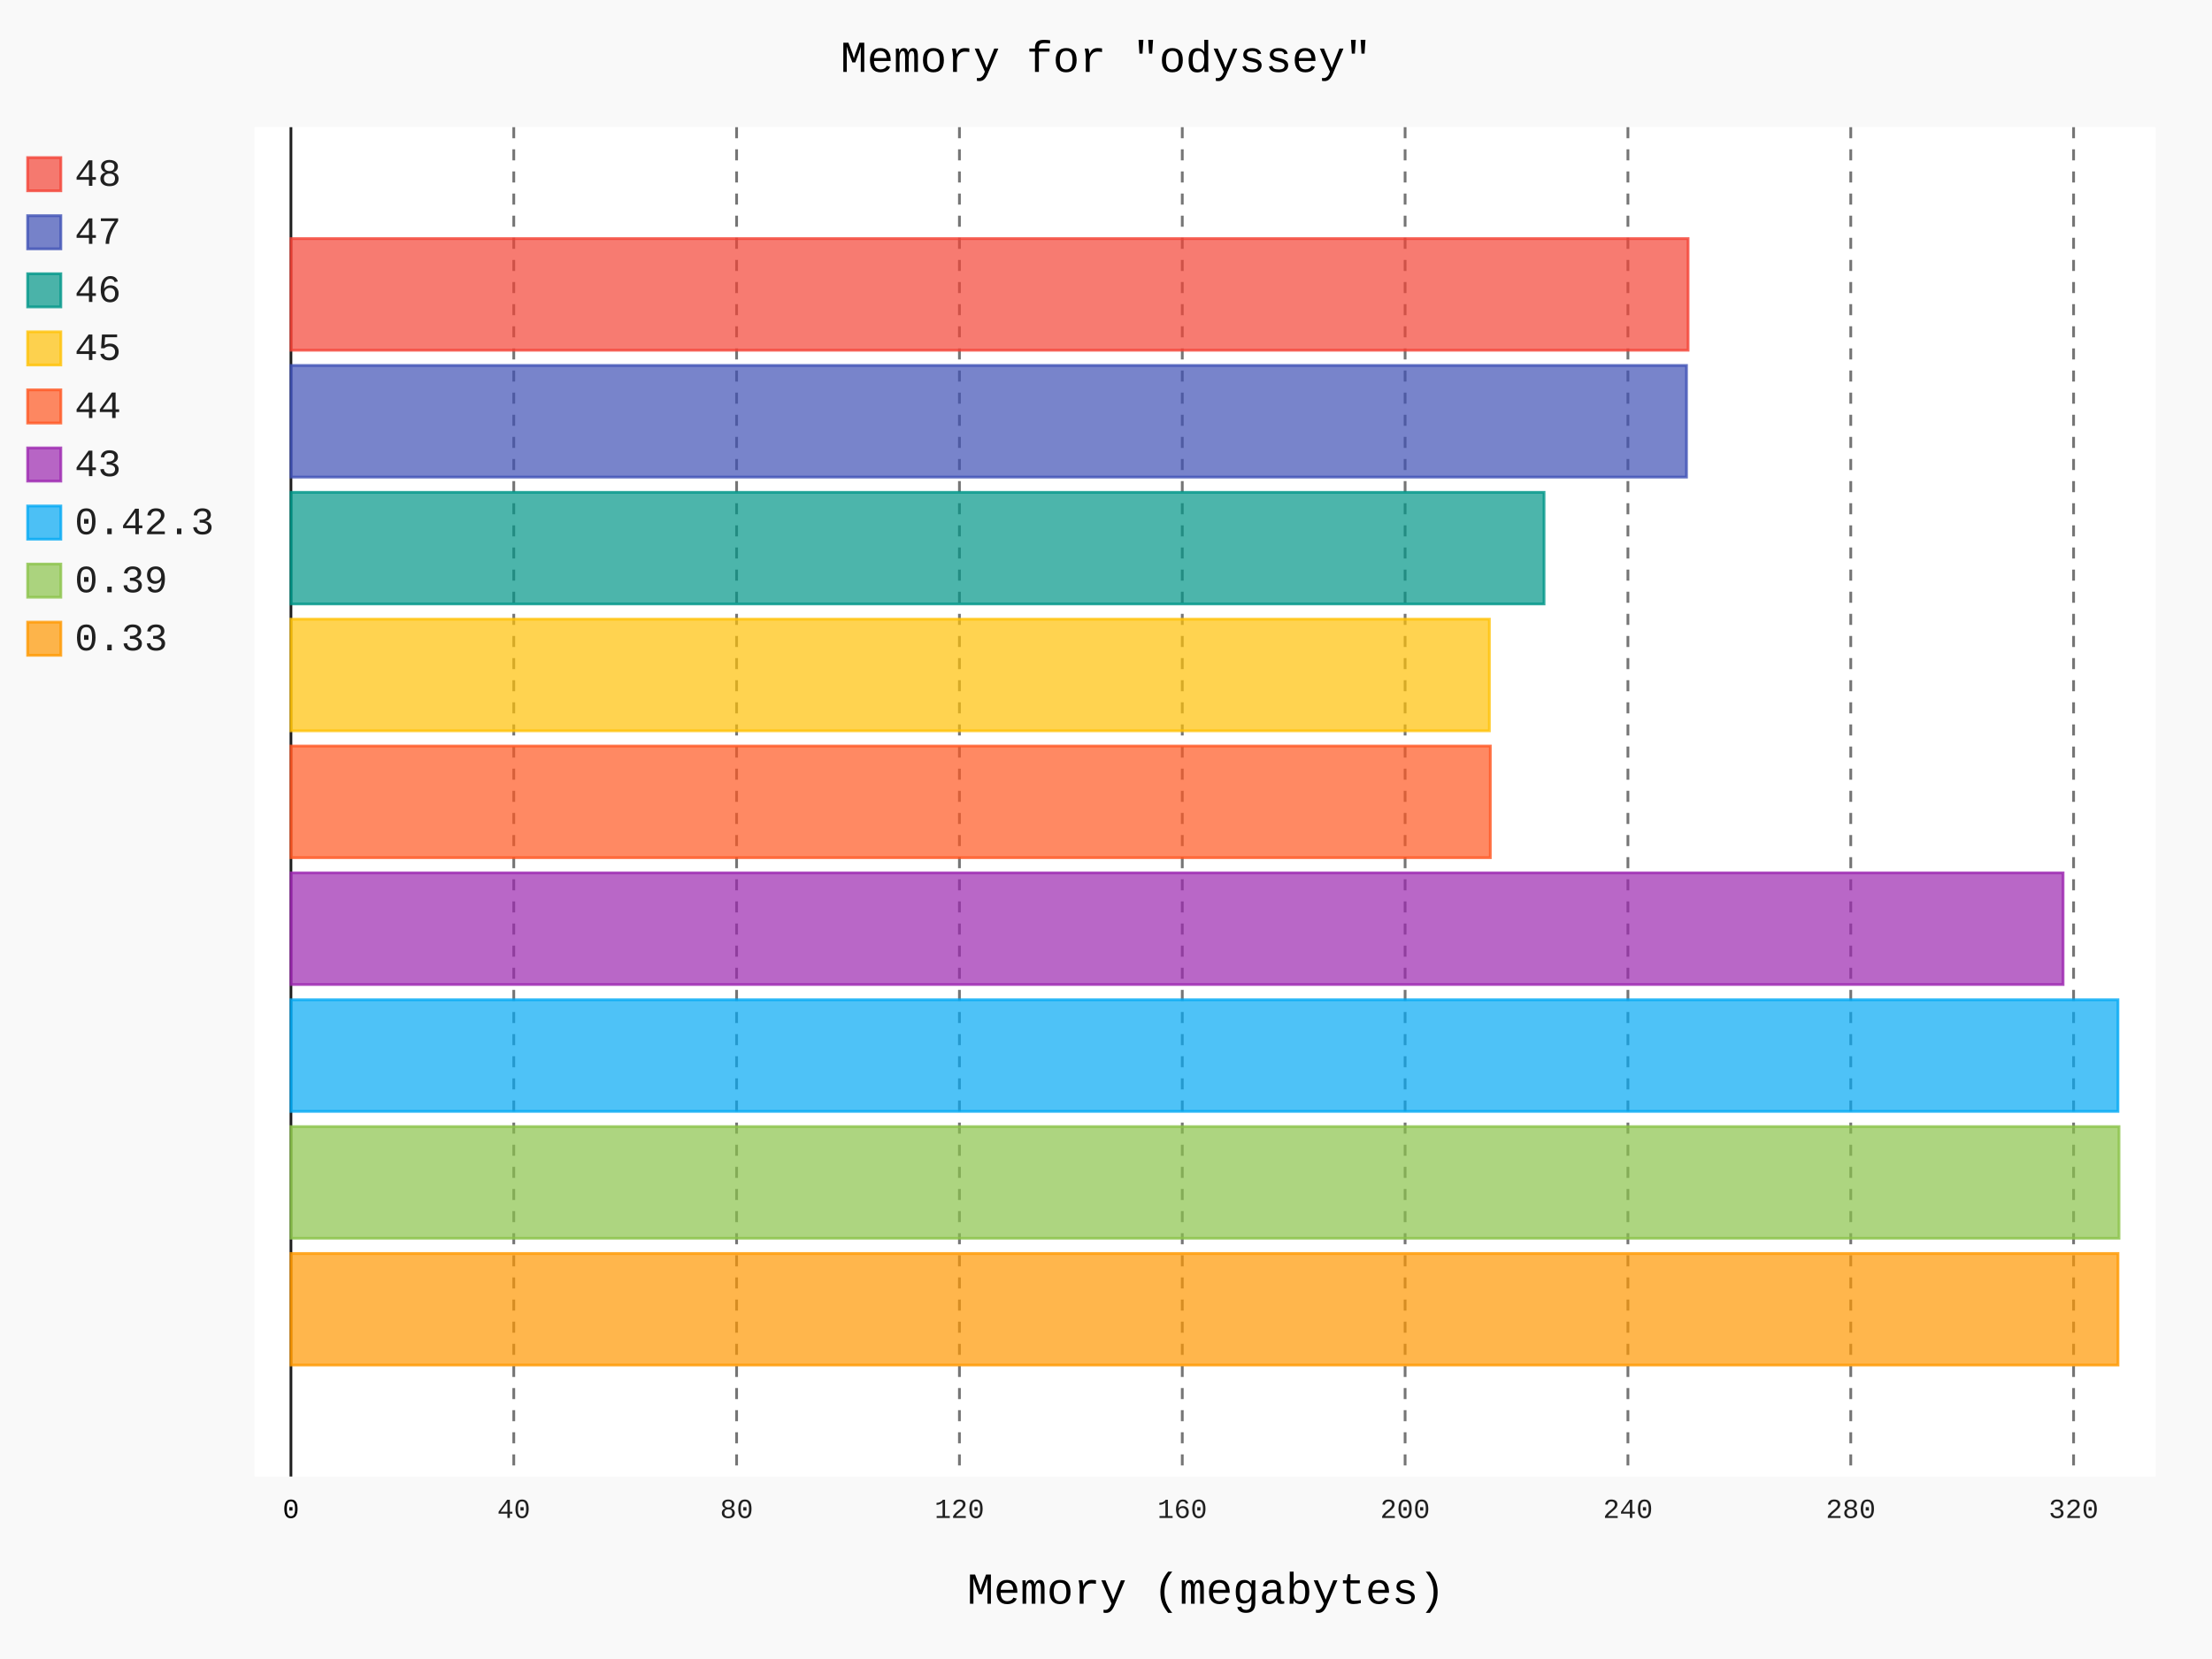
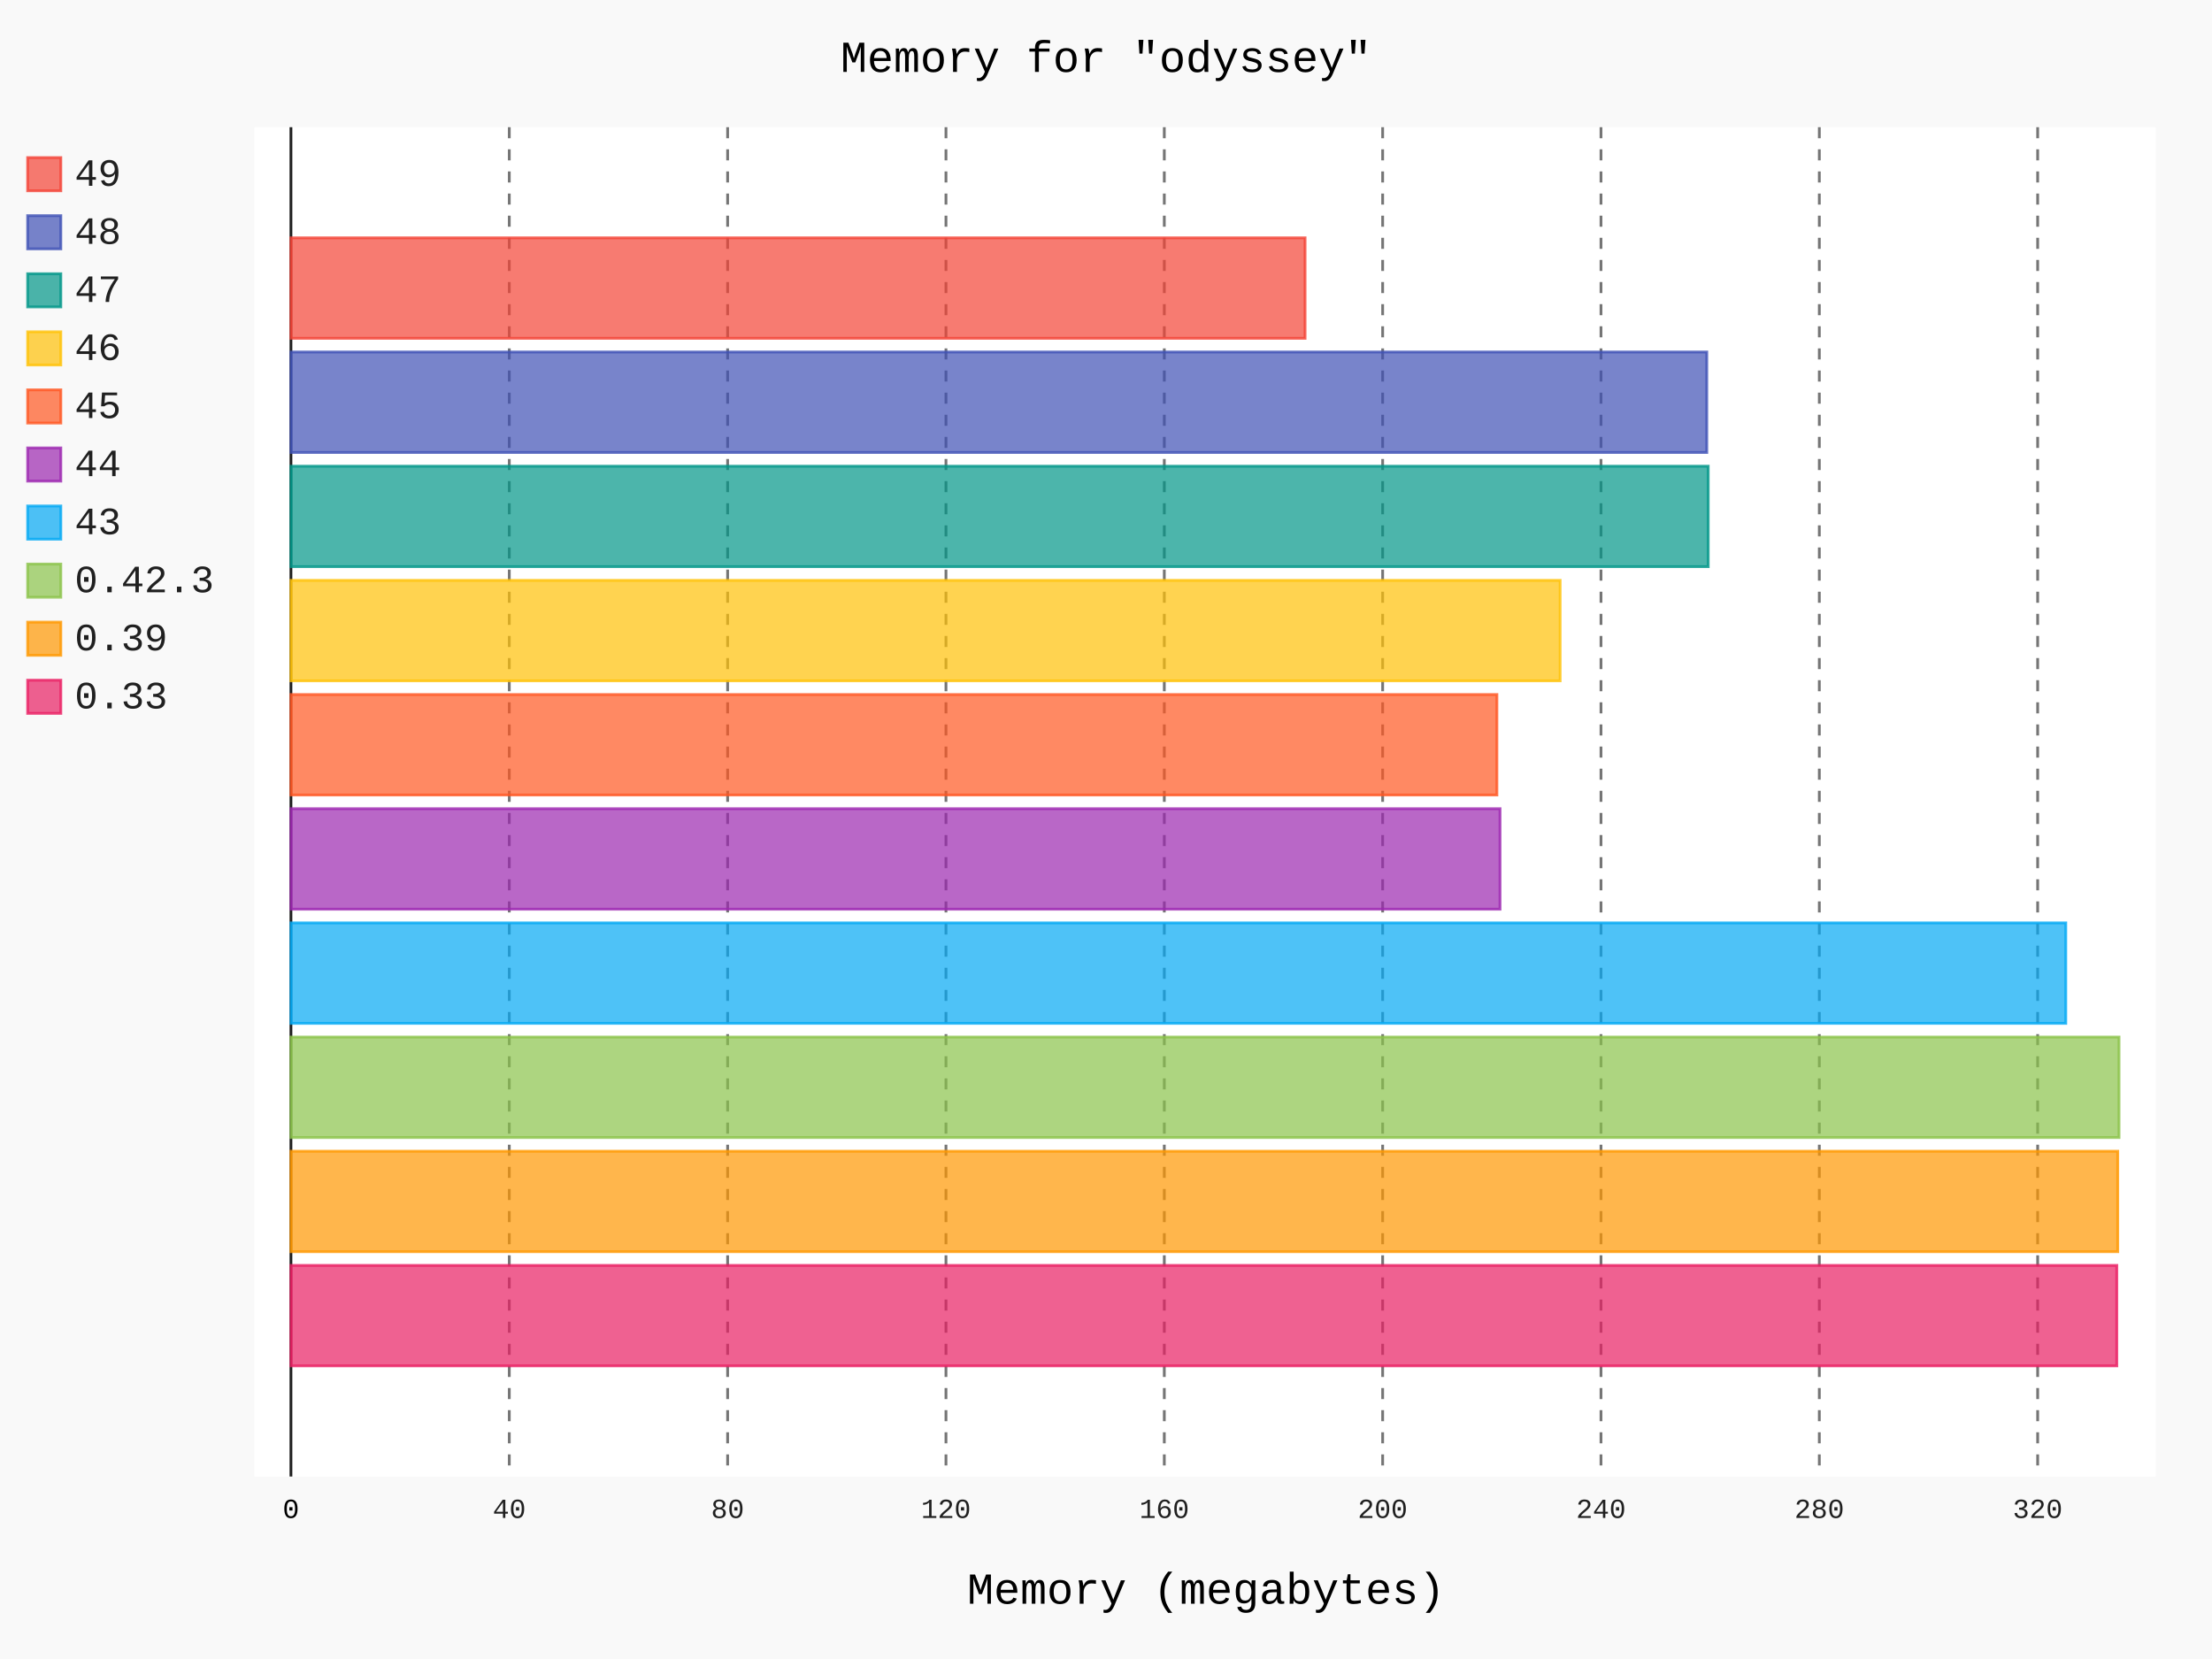
- <svg xmlns="http://www.w3.org/2000/svg" class="pygal-chart" id="chart-d17f374b-5ffb-4ec3-877f-5c04260adef8" viewBox="0 0 800 600">
+ <svg xmlns="http://www.w3.org/2000/svg" class="pygal-chart" id="chart-8e90f5e6-312b-440c-b53e-2ede6bda3b19" viewBox="0 0 800 600">
  <defs>
-     <style type="text/css">#chart-d17f374b-5ffb-4ec3-877f-5c04260adef8{-webkit-user-select:none;-webkit-font-smoothing:antialiased;font-family:Consolas,"Liberation Mono",Menlo,Courier,monospace}#chart-d17f374b-5ffb-4ec3-877f-5c04260adef8 .title{font-family:Consolas,"Liberation Mono",Menlo,Courier,monospace;font-size:16px}#chart-d17f374b-5ffb-4ec3-877f-5c04260adef8 .legends .legend text{font-family:Consolas,"Liberation Mono",Menlo,Courier,monospace;font-size:14px}#chart-d17f374b-5ffb-4ec3-877f-5c04260adef8 .axis text{font-family:Consolas,"Liberation Mono",Menlo,Courier,monospace;font-size:10px}#chart-d17f374b-5ffb-4ec3-877f-5c04260adef8 .axis text.major{font-family:Consolas,"Liberation Mono",Menlo,Courier,monospace;font-size:10px}#chart-d17f374b-5ffb-4ec3-877f-5c04260adef8 .text-overlay text.value{font-family:Consolas,"Liberation Mono",Menlo,Courier,monospace;font-size:16px}#chart-d17f374b-5ffb-4ec3-877f-5c04260adef8 .text-overlay text.label{font-family:Consolas,"Liberation Mono",Menlo,Courier,monospace;font-size:10px}#chart-d17f374b-5ffb-4ec3-877f-5c04260adef8 .tooltip{font-family:Consolas,"Liberation Mono",Menlo,Courier,monospace;font-size:14px}#chart-d17f374b-5ffb-4ec3-877f-5c04260adef8 text.no_data{font-family:Consolas,"Liberation Mono",Menlo,Courier,monospace;font-size:64px}
- #chart-d17f374b-5ffb-4ec3-877f-5c04260adef8{background-color:rgba(249,249,249,1)}#chart-d17f374b-5ffb-4ec3-877f-5c04260adef8 path,#chart-d17f374b-5ffb-4ec3-877f-5c04260adef8 line,#chart-d17f374b-5ffb-4ec3-877f-5c04260adef8 rect,#chart-d17f374b-5ffb-4ec3-877f-5c04260adef8 circle{-webkit-transition:150ms;-moz-transition:150ms;transition:150ms}#chart-d17f374b-5ffb-4ec3-877f-5c04260adef8 .graph &gt; .background{fill:rgba(249,249,249,1)}#chart-d17f374b-5ffb-4ec3-877f-5c04260adef8 .plot &gt; .background{fill:rgba(255,255,255,1)}#chart-d17f374b-5ffb-4ec3-877f-5c04260adef8 .graph{fill:rgba(0,0,0,.87)}#chart-d17f374b-5ffb-4ec3-877f-5c04260adef8 text.no_data{fill:rgba(0,0,0,1)}#chart-d17f374b-5ffb-4ec3-877f-5c04260adef8 .title{fill:rgba(0,0,0,1)}#chart-d17f374b-5ffb-4ec3-877f-5c04260adef8 .legends .legend text{fill:rgba(0,0,0,.87)}#chart-d17f374b-5ffb-4ec3-877f-5c04260adef8 .legends .legend:hover text{fill:rgba(0,0,0,1)}#chart-d17f374b-5ffb-4ec3-877f-5c04260adef8 .axis .line{stroke:rgba(0,0,0,1)}#chart-d17f374b-5ffb-4ec3-877f-5c04260adef8 .axis .guide.line{stroke:rgba(0,0,0,.54)}#chart-d17f374b-5ffb-4ec3-877f-5c04260adef8 .axis .major.line{stroke:rgba(0,0,0,.87)}#chart-d17f374b-5ffb-4ec3-877f-5c04260adef8 .axis text.major{fill:rgba(0,0,0,1)}#chart-d17f374b-5ffb-4ec3-877f-5c04260adef8 .axis.y .guides:hover .guide.line,#chart-d17f374b-5ffb-4ec3-877f-5c04260adef8 .line-graph .axis.x .guides:hover .guide.line,#chart-d17f374b-5ffb-4ec3-877f-5c04260adef8 .stackedline-graph .axis.x .guides:hover .guide.line,#chart-d17f374b-5ffb-4ec3-877f-5c04260adef8 .xy-graph .axis.x .guides:hover .guide.line{stroke:rgba(0,0,0,1)}#chart-d17f374b-5ffb-4ec3-877f-5c04260adef8 .axis .guides:hover text{fill:rgba(0,0,0,1)}#chart-d17f374b-5ffb-4ec3-877f-5c04260adef8 .reactive{fill-opacity:.7;stroke-opacity:.8}#chart-d17f374b-5ffb-4ec3-877f-5c04260adef8 .ci{stroke:rgba(0,0,0,.87)}#chart-d17f374b-5ffb-4ec3-877f-5c04260adef8 .reactive.active,#chart-d17f374b-5ffb-4ec3-877f-5c04260adef8 .active .reactive{fill-opacity:.8;stroke-opacity:.9;stroke-width:4}#chart-d17f374b-5ffb-4ec3-877f-5c04260adef8 .ci .reactive.active{stroke-width:1.5}#chart-d17f374b-5ffb-4ec3-877f-5c04260adef8 .series text{fill:rgba(0,0,0,1)}#chart-d17f374b-5ffb-4ec3-877f-5c04260adef8 .tooltip rect{fill:rgba(255,255,255,1);stroke:rgba(0,0,0,1);-webkit-transition:opacity 150ms;-moz-transition:opacity 150ms;transition:opacity 150ms}#chart-d17f374b-5ffb-4ec3-877f-5c04260adef8 .tooltip .label{fill:rgba(0,0,0,.87)}#chart-d17f374b-5ffb-4ec3-877f-5c04260adef8 .tooltip .label{fill:rgba(0,0,0,.87)}#chart-d17f374b-5ffb-4ec3-877f-5c04260adef8 .tooltip .legend{font-size:.8em;fill:rgba(0,0,0,.54)}#chart-d17f374b-5ffb-4ec3-877f-5c04260adef8 .tooltip .x_label{font-size:.6em;fill:rgba(0,0,0,1)}#chart-d17f374b-5ffb-4ec3-877f-5c04260adef8 .tooltip .xlink{font-size:.5em;text-decoration:underline}#chart-d17f374b-5ffb-4ec3-877f-5c04260adef8 .tooltip .value{font-size:1.5em}#chart-d17f374b-5ffb-4ec3-877f-5c04260adef8 .bound{font-size:.5em}#chart-d17f374b-5ffb-4ec3-877f-5c04260adef8 .max-value{font-size:.75em;fill:rgba(0,0,0,.54)}#chart-d17f374b-5ffb-4ec3-877f-5c04260adef8 .map-element{fill:rgba(255,255,255,1);stroke:rgba(0,0,0,.54) !important}#chart-d17f374b-5ffb-4ec3-877f-5c04260adef8 .map-element .reactive{fill-opacity:inherit;stroke-opacity:inherit}#chart-d17f374b-5ffb-4ec3-877f-5c04260adef8 .color-0,#chart-d17f374b-5ffb-4ec3-877f-5c04260adef8 .color-0 a:visited{stroke:#F44336;fill:#F44336}#chart-d17f374b-5ffb-4ec3-877f-5c04260adef8 .color-1,#chart-d17f374b-5ffb-4ec3-877f-5c04260adef8 .color-1 a:visited{stroke:#3F51B5;fill:#3F51B5}#chart-d17f374b-5ffb-4ec3-877f-5c04260adef8 .color-2,#chart-d17f374b-5ffb-4ec3-877f-5c04260adef8 .color-2 a:visited{stroke:#009688;fill:#009688}#chart-d17f374b-5ffb-4ec3-877f-5c04260adef8 .color-3,#chart-d17f374b-5ffb-4ec3-877f-5c04260adef8 .color-3 a:visited{stroke:#FFC107;fill:#FFC107}#chart-d17f374b-5ffb-4ec3-877f-5c04260adef8 .color-4,#chart-d17f374b-5ffb-4ec3-877f-5c04260adef8 .color-4 a:visited{stroke:#FF5722;fill:#FF5722}#chart-d17f374b-5ffb-4ec3-877f-5c04260adef8 .color-5,#chart-d17f374b-5ffb-4ec3-877f-5c04260adef8 .color-5 a:visited{stroke:#9C27B0;fill:#9C27B0}#chart-d17f374b-5ffb-4ec3-877f-5c04260adef8 .color-6,#chart-d17f374b-5ffb-4ec3-877f-5c04260adef8 .color-6 a:visited{stroke:#03A9F4;fill:#03A9F4}#chart-d17f374b-5ffb-4ec3-877f-5c04260adef8 .color-7,#chart-d17f374b-5ffb-4ec3-877f-5c04260adef8 .color-7 a:visited{stroke:#8BC34A;fill:#8BC34A}#chart-d17f374b-5ffb-4ec3-877f-5c04260adef8 .color-8,#chart-d17f374b-5ffb-4ec3-877f-5c04260adef8 .color-8 a:visited{stroke:#FF9800;fill:#FF9800}#chart-d17f374b-5ffb-4ec3-877f-5c04260adef8 .text-overlay .color-0 text{fill:black}#chart-d17f374b-5ffb-4ec3-877f-5c04260adef8 .text-overlay .color-1 text{fill:black}#chart-d17f374b-5ffb-4ec3-877f-5c04260adef8 .text-overlay .color-2 text{fill:black}#chart-d17f374b-5ffb-4ec3-877f-5c04260adef8 .text-overlay .color-3 text{fill:black}#chart-d17f374b-5ffb-4ec3-877f-5c04260adef8 .text-overlay .color-4 text{fill:black}#chart-d17f374b-5ffb-4ec3-877f-5c04260adef8 .text-overlay .color-5 text{fill:black}#chart-d17f374b-5ffb-4ec3-877f-5c04260adef8 .text-overlay .color-6 text{fill:black}#chart-d17f374b-5ffb-4ec3-877f-5c04260adef8 .text-overlay .color-7 text{fill:black}#chart-d17f374b-5ffb-4ec3-877f-5c04260adef8 .text-overlay .color-8 text{fill:black}
- #chart-d17f374b-5ffb-4ec3-877f-5c04260adef8 text.no_data{text-anchor:middle}#chart-d17f374b-5ffb-4ec3-877f-5c04260adef8 .guide.line{fill:none}#chart-d17f374b-5ffb-4ec3-877f-5c04260adef8 .centered{text-anchor:middle}#chart-d17f374b-5ffb-4ec3-877f-5c04260adef8 .title{text-anchor:middle}#chart-d17f374b-5ffb-4ec3-877f-5c04260adef8 .legends .legend text{fill-opacity:1}#chart-d17f374b-5ffb-4ec3-877f-5c04260adef8 .axis.x text{text-anchor:middle}#chart-d17f374b-5ffb-4ec3-877f-5c04260adef8 .axis.x:not(.web) text[transform]{text-anchor:start}#chart-d17f374b-5ffb-4ec3-877f-5c04260adef8 .axis.x:not(.web) text[transform].backwards{text-anchor:end}#chart-d17f374b-5ffb-4ec3-877f-5c04260adef8 .axis.y text{text-anchor:end}#chart-d17f374b-5ffb-4ec3-877f-5c04260adef8 .axis.y text[transform].backwards{text-anchor:start}#chart-d17f374b-5ffb-4ec3-877f-5c04260adef8 .axis.y2 text{text-anchor:start}#chart-d17f374b-5ffb-4ec3-877f-5c04260adef8 .axis.y2 text[transform].backwards{text-anchor:end}#chart-d17f374b-5ffb-4ec3-877f-5c04260adef8 .axis .guide.line{stroke-dasharray:4,4}#chart-d17f374b-5ffb-4ec3-877f-5c04260adef8 .axis .major.guide.line{stroke-dasharray:6,6}#chart-d17f374b-5ffb-4ec3-877f-5c04260adef8 .horizontal .axis.y .guide.line,#chart-d17f374b-5ffb-4ec3-877f-5c04260adef8 .horizontal .axis.y2 .guide.line,#chart-d17f374b-5ffb-4ec3-877f-5c04260adef8 .vertical .axis.x .guide.line{opacity:0}#chart-d17f374b-5ffb-4ec3-877f-5c04260adef8 .horizontal .axis.always_show .guide.line,#chart-d17f374b-5ffb-4ec3-877f-5c04260adef8 .vertical .axis.always_show .guide.line{opacity:1 !important}#chart-d17f374b-5ffb-4ec3-877f-5c04260adef8 .axis.y .guides:hover .guide.line,#chart-d17f374b-5ffb-4ec3-877f-5c04260adef8 .axis.y2 .guides:hover .guide.line,#chart-d17f374b-5ffb-4ec3-877f-5c04260adef8 .axis.x .guides:hover .guide.line{opacity:1}#chart-d17f374b-5ffb-4ec3-877f-5c04260adef8 .axis .guides:hover text{opacity:1}#chart-d17f374b-5ffb-4ec3-877f-5c04260adef8 .nofill{fill:none}#chart-d17f374b-5ffb-4ec3-877f-5c04260adef8 .subtle-fill{fill-opacity:.2}#chart-d17f374b-5ffb-4ec3-877f-5c04260adef8 .dot{stroke-width:1px;fill-opacity:1}#chart-d17f374b-5ffb-4ec3-877f-5c04260adef8 .dot.active{stroke-width:5px}#chart-d17f374b-5ffb-4ec3-877f-5c04260adef8 .dot.negative{fill:transparent}#chart-d17f374b-5ffb-4ec3-877f-5c04260adef8 text,#chart-d17f374b-5ffb-4ec3-877f-5c04260adef8 tspan{stroke:none !important}#chart-d17f374b-5ffb-4ec3-877f-5c04260adef8 .series text.active{opacity:1}#chart-d17f374b-5ffb-4ec3-877f-5c04260adef8 .tooltip rect{fill-opacity:.95;stroke-width:.5}#chart-d17f374b-5ffb-4ec3-877f-5c04260adef8 .tooltip text{fill-opacity:1}#chart-d17f374b-5ffb-4ec3-877f-5c04260adef8 .showable{visibility:hidden}#chart-d17f374b-5ffb-4ec3-877f-5c04260adef8 .showable.shown{visibility:visible}#chart-d17f374b-5ffb-4ec3-877f-5c04260adef8 .gauge-background{fill:rgba(229,229,229,1);stroke:none}#chart-d17f374b-5ffb-4ec3-877f-5c04260adef8 .bg-lines{stroke:rgba(249,249,249,1);stroke-width:2px}</style>
+     <style type="text/css">#chart-8e90f5e6-312b-440c-b53e-2ede6bda3b19{-webkit-user-select:none;-webkit-font-smoothing:antialiased;font-family:Consolas,"Liberation Mono",Menlo,Courier,monospace}#chart-8e90f5e6-312b-440c-b53e-2ede6bda3b19 .title{font-family:Consolas,"Liberation Mono",Menlo,Courier,monospace;font-size:16px}#chart-8e90f5e6-312b-440c-b53e-2ede6bda3b19 .legends .legend text{font-family:Consolas,"Liberation Mono",Menlo,Courier,monospace;font-size:14px}#chart-8e90f5e6-312b-440c-b53e-2ede6bda3b19 .axis text{font-family:Consolas,"Liberation Mono",Menlo,Courier,monospace;font-size:10px}#chart-8e90f5e6-312b-440c-b53e-2ede6bda3b19 .axis text.major{font-family:Consolas,"Liberation Mono",Menlo,Courier,monospace;font-size:10px}#chart-8e90f5e6-312b-440c-b53e-2ede6bda3b19 .text-overlay text.value{font-family:Consolas,"Liberation Mono",Menlo,Courier,monospace;font-size:16px}#chart-8e90f5e6-312b-440c-b53e-2ede6bda3b19 .text-overlay text.label{font-family:Consolas,"Liberation Mono",Menlo,Courier,monospace;font-size:10px}#chart-8e90f5e6-312b-440c-b53e-2ede6bda3b19 .tooltip{font-family:Consolas,"Liberation Mono",Menlo,Courier,monospace;font-size:14px}#chart-8e90f5e6-312b-440c-b53e-2ede6bda3b19 text.no_data{font-family:Consolas,"Liberation Mono",Menlo,Courier,monospace;font-size:64px}
+ #chart-8e90f5e6-312b-440c-b53e-2ede6bda3b19{background-color:rgba(249,249,249,1)}#chart-8e90f5e6-312b-440c-b53e-2ede6bda3b19 path,#chart-8e90f5e6-312b-440c-b53e-2ede6bda3b19 line,#chart-8e90f5e6-312b-440c-b53e-2ede6bda3b19 rect,#chart-8e90f5e6-312b-440c-b53e-2ede6bda3b19 circle{-webkit-transition:150ms;-moz-transition:150ms;transition:150ms}#chart-8e90f5e6-312b-440c-b53e-2ede6bda3b19 .graph &gt; .background{fill:rgba(249,249,249,1)}#chart-8e90f5e6-312b-440c-b53e-2ede6bda3b19 .plot &gt; .background{fill:rgba(255,255,255,1)}#chart-8e90f5e6-312b-440c-b53e-2ede6bda3b19 .graph{fill:rgba(0,0,0,.87)}#chart-8e90f5e6-312b-440c-b53e-2ede6bda3b19 text.no_data{fill:rgba(0,0,0,1)}#chart-8e90f5e6-312b-440c-b53e-2ede6bda3b19 .title{fill:rgba(0,0,0,1)}#chart-8e90f5e6-312b-440c-b53e-2ede6bda3b19 .legends .legend text{fill:rgba(0,0,0,.87)}#chart-8e90f5e6-312b-440c-b53e-2ede6bda3b19 .legends .legend:hover text{fill:rgba(0,0,0,1)}#chart-8e90f5e6-312b-440c-b53e-2ede6bda3b19 .axis .line{stroke:rgba(0,0,0,1)}#chart-8e90f5e6-312b-440c-b53e-2ede6bda3b19 .axis .guide.line{stroke:rgba(0,0,0,.54)}#chart-8e90f5e6-312b-440c-b53e-2ede6bda3b19 .axis .major.line{stroke:rgba(0,0,0,.87)}#chart-8e90f5e6-312b-440c-b53e-2ede6bda3b19 .axis text.major{fill:rgba(0,0,0,1)}#chart-8e90f5e6-312b-440c-b53e-2ede6bda3b19 .axis.y .guides:hover .guide.line,#chart-8e90f5e6-312b-440c-b53e-2ede6bda3b19 .line-graph .axis.x .guides:hover .guide.line,#chart-8e90f5e6-312b-440c-b53e-2ede6bda3b19 .stackedline-graph .axis.x .guides:hover .guide.line,#chart-8e90f5e6-312b-440c-b53e-2ede6bda3b19 .xy-graph .axis.x .guides:hover .guide.line{stroke:rgba(0,0,0,1)}#chart-8e90f5e6-312b-440c-b53e-2ede6bda3b19 .axis .guides:hover text{fill:rgba(0,0,0,1)}#chart-8e90f5e6-312b-440c-b53e-2ede6bda3b19 .reactive{fill-opacity:.7;stroke-opacity:.8}#chart-8e90f5e6-312b-440c-b53e-2ede6bda3b19 .ci{stroke:rgba(0,0,0,.87)}#chart-8e90f5e6-312b-440c-b53e-2ede6bda3b19 .reactive.active,#chart-8e90f5e6-312b-440c-b53e-2ede6bda3b19 .active .reactive{fill-opacity:.8;stroke-opacity:.9;stroke-width:4}#chart-8e90f5e6-312b-440c-b53e-2ede6bda3b19 .ci .reactive.active{stroke-width:1.5}#chart-8e90f5e6-312b-440c-b53e-2ede6bda3b19 .series text{fill:rgba(0,0,0,1)}#chart-8e90f5e6-312b-440c-b53e-2ede6bda3b19 .tooltip rect{fill:rgba(255,255,255,1);stroke:rgba(0,0,0,1);-webkit-transition:opacity 150ms;-moz-transition:opacity 150ms;transition:opacity 150ms}#chart-8e90f5e6-312b-440c-b53e-2ede6bda3b19 .tooltip .label{fill:rgba(0,0,0,.87)}#chart-8e90f5e6-312b-440c-b53e-2ede6bda3b19 .tooltip .label{fill:rgba(0,0,0,.87)}#chart-8e90f5e6-312b-440c-b53e-2ede6bda3b19 .tooltip .legend{font-size:.8em;fill:rgba(0,0,0,.54)}#chart-8e90f5e6-312b-440c-b53e-2ede6bda3b19 .tooltip .x_label{font-size:.6em;fill:rgba(0,0,0,1)}#chart-8e90f5e6-312b-440c-b53e-2ede6bda3b19 .tooltip .xlink{font-size:.5em;text-decoration:underline}#chart-8e90f5e6-312b-440c-b53e-2ede6bda3b19 .tooltip .value{font-size:1.5em}#chart-8e90f5e6-312b-440c-b53e-2ede6bda3b19 .bound{font-size:.5em}#chart-8e90f5e6-312b-440c-b53e-2ede6bda3b19 .max-value{font-size:.75em;fill:rgba(0,0,0,.54)}#chart-8e90f5e6-312b-440c-b53e-2ede6bda3b19 .map-element{fill:rgba(255,255,255,1);stroke:rgba(0,0,0,.54) !important}#chart-8e90f5e6-312b-440c-b53e-2ede6bda3b19 .map-element .reactive{fill-opacity:inherit;stroke-opacity:inherit}#chart-8e90f5e6-312b-440c-b53e-2ede6bda3b19 .color-0,#chart-8e90f5e6-312b-440c-b53e-2ede6bda3b19 .color-0 a:visited{stroke:#F44336;fill:#F44336}#chart-8e90f5e6-312b-440c-b53e-2ede6bda3b19 .color-1,#chart-8e90f5e6-312b-440c-b53e-2ede6bda3b19 .color-1 a:visited{stroke:#3F51B5;fill:#3F51B5}#chart-8e90f5e6-312b-440c-b53e-2ede6bda3b19 .color-2,#chart-8e90f5e6-312b-440c-b53e-2ede6bda3b19 .color-2 a:visited{stroke:#009688;fill:#009688}#chart-8e90f5e6-312b-440c-b53e-2ede6bda3b19 .color-3,#chart-8e90f5e6-312b-440c-b53e-2ede6bda3b19 .color-3 a:visited{stroke:#FFC107;fill:#FFC107}#chart-8e90f5e6-312b-440c-b53e-2ede6bda3b19 .color-4,#chart-8e90f5e6-312b-440c-b53e-2ede6bda3b19 .color-4 a:visited{stroke:#FF5722;fill:#FF5722}#chart-8e90f5e6-312b-440c-b53e-2ede6bda3b19 .color-5,#chart-8e90f5e6-312b-440c-b53e-2ede6bda3b19 .color-5 a:visited{stroke:#9C27B0;fill:#9C27B0}#chart-8e90f5e6-312b-440c-b53e-2ede6bda3b19 .color-6,#chart-8e90f5e6-312b-440c-b53e-2ede6bda3b19 .color-6 a:visited{stroke:#03A9F4;fill:#03A9F4}#chart-8e90f5e6-312b-440c-b53e-2ede6bda3b19 .color-7,#chart-8e90f5e6-312b-440c-b53e-2ede6bda3b19 .color-7 a:visited{stroke:#8BC34A;fill:#8BC34A}#chart-8e90f5e6-312b-440c-b53e-2ede6bda3b19 .color-8,#chart-8e90f5e6-312b-440c-b53e-2ede6bda3b19 .color-8 a:visited{stroke:#FF9800;fill:#FF9800}#chart-8e90f5e6-312b-440c-b53e-2ede6bda3b19 .color-9,#chart-8e90f5e6-312b-440c-b53e-2ede6bda3b19 .color-9 a:visited{stroke:#E91E63;fill:#E91E63}#chart-8e90f5e6-312b-440c-b53e-2ede6bda3b19 .text-overlay .color-0 text{fill:black}#chart-8e90f5e6-312b-440c-b53e-2ede6bda3b19 .text-overlay .color-1 text{fill:black}#chart-8e90f5e6-312b-440c-b53e-2ede6bda3b19 .text-overlay .color-2 text{fill:black}#chart-8e90f5e6-312b-440c-b53e-2ede6bda3b19 .text-overlay .color-3 text{fill:black}#chart-8e90f5e6-312b-440c-b53e-2ede6bda3b19 .text-overlay .color-4 text{fill:black}#chart-8e90f5e6-312b-440c-b53e-2ede6bda3b19 .text-overlay .color-5 text{fill:black}#chart-8e90f5e6-312b-440c-b53e-2ede6bda3b19 .text-overlay .color-6 text{fill:black}#chart-8e90f5e6-312b-440c-b53e-2ede6bda3b19 .text-overlay .color-7 text{fill:black}#chart-8e90f5e6-312b-440c-b53e-2ede6bda3b19 .text-overlay .color-8 text{fill:black}#chart-8e90f5e6-312b-440c-b53e-2ede6bda3b19 .text-overlay .color-9 text{fill:black}
+ #chart-8e90f5e6-312b-440c-b53e-2ede6bda3b19 text.no_data{text-anchor:middle}#chart-8e90f5e6-312b-440c-b53e-2ede6bda3b19 .guide.line{fill:none}#chart-8e90f5e6-312b-440c-b53e-2ede6bda3b19 .centered{text-anchor:middle}#chart-8e90f5e6-312b-440c-b53e-2ede6bda3b19 .title{text-anchor:middle}#chart-8e90f5e6-312b-440c-b53e-2ede6bda3b19 .legends .legend text{fill-opacity:1}#chart-8e90f5e6-312b-440c-b53e-2ede6bda3b19 .axis.x text{text-anchor:middle}#chart-8e90f5e6-312b-440c-b53e-2ede6bda3b19 .axis.x:not(.web) text[transform]{text-anchor:start}#chart-8e90f5e6-312b-440c-b53e-2ede6bda3b19 .axis.x:not(.web) text[transform].backwards{text-anchor:end}#chart-8e90f5e6-312b-440c-b53e-2ede6bda3b19 .axis.y text{text-anchor:end}#chart-8e90f5e6-312b-440c-b53e-2ede6bda3b19 .axis.y text[transform].backwards{text-anchor:start}#chart-8e90f5e6-312b-440c-b53e-2ede6bda3b19 .axis.y2 text{text-anchor:start}#chart-8e90f5e6-312b-440c-b53e-2ede6bda3b19 .axis.y2 text[transform].backwards{text-anchor:end}#chart-8e90f5e6-312b-440c-b53e-2ede6bda3b19 .axis .guide.line{stroke-dasharray:4,4}#chart-8e90f5e6-312b-440c-b53e-2ede6bda3b19 .axis .major.guide.line{stroke-dasharray:6,6}#chart-8e90f5e6-312b-440c-b53e-2ede6bda3b19 .horizontal .axis.y .guide.line,#chart-8e90f5e6-312b-440c-b53e-2ede6bda3b19 .horizontal .axis.y2 .guide.line,#chart-8e90f5e6-312b-440c-b53e-2ede6bda3b19 .vertical .axis.x .guide.line{opacity:0}#chart-8e90f5e6-312b-440c-b53e-2ede6bda3b19 .horizontal .axis.always_show .guide.line,#chart-8e90f5e6-312b-440c-b53e-2ede6bda3b19 .vertical .axis.always_show .guide.line{opacity:1 !important}#chart-8e90f5e6-312b-440c-b53e-2ede6bda3b19 .axis.y .guides:hover .guide.line,#chart-8e90f5e6-312b-440c-b53e-2ede6bda3b19 .axis.y2 .guides:hover .guide.line,#chart-8e90f5e6-312b-440c-b53e-2ede6bda3b19 .axis.x .guides:hover .guide.line{opacity:1}#chart-8e90f5e6-312b-440c-b53e-2ede6bda3b19 .axis .guides:hover text{opacity:1}#chart-8e90f5e6-312b-440c-b53e-2ede6bda3b19 .nofill{fill:none}#chart-8e90f5e6-312b-440c-b53e-2ede6bda3b19 .subtle-fill{fill-opacity:.2}#chart-8e90f5e6-312b-440c-b53e-2ede6bda3b19 .dot{stroke-width:1px;fill-opacity:1}#chart-8e90f5e6-312b-440c-b53e-2ede6bda3b19 .dot.active{stroke-width:5px}#chart-8e90f5e6-312b-440c-b53e-2ede6bda3b19 .dot.negative{fill:transparent}#chart-8e90f5e6-312b-440c-b53e-2ede6bda3b19 text,#chart-8e90f5e6-312b-440c-b53e-2ede6bda3b19 tspan{stroke:none !important}#chart-8e90f5e6-312b-440c-b53e-2ede6bda3b19 .series text.active{opacity:1}#chart-8e90f5e6-312b-440c-b53e-2ede6bda3b19 .tooltip rect{fill-opacity:.95;stroke-width:.5}#chart-8e90f5e6-312b-440c-b53e-2ede6bda3b19 .tooltip text{fill-opacity:1}#chart-8e90f5e6-312b-440c-b53e-2ede6bda3b19 .showable{visibility:hidden}#chart-8e90f5e6-312b-440c-b53e-2ede6bda3b19 .showable.shown{visibility:visible}#chart-8e90f5e6-312b-440c-b53e-2ede6bda3b19 .gauge-background{fill:rgba(229,229,229,1);stroke:none}#chart-8e90f5e6-312b-440c-b53e-2ede6bda3b19 .bg-lines{stroke:rgba(249,249,249,1);stroke-width:2px}</style>
  </defs>
  <g class="graph horizontalbar-graph horizontal">
    <rect class="background" height="600" width="800" x="0" y="0" />
    <g class="plot" transform="translate(92, 46)">
      <rect class="background" height="488" width="687.6" x="0" y="0" />
      <g class="axis x always_show">
        <g class="guides">
          <path class="axis major line" d="M13.223 0 v488" />
          <text class="major" x="13.223" y="503.0">0</text>
        </g>
        <g class="guides">
-           <path class="guide line" d="M93.813 0 v488" />
-           <text class="" x="93.813" y="503.0">40</text>
+           <path class="guide line" d="M92.189 0 v488" />
+           <text class="" x="92.189" y="503.0">40</text>
        </g>
        <g class="guides">
-           <path class="guide line" d="M174.403 0 v488" />
-           <text class="" x="174.403" y="503.0">80</text>
+           <path class="guide line" d="M171.155 0 v488" />
+           <text class="" x="171.155" y="503.0">80</text>
        </g>
        <g class="guides">
-           <path class="guide line" d="M254.993 0 v488" />
-           <text class="" x="254.993" y="503.0">120</text>
+           <path class="guide line" d="M250.121 0 v488" />
+           <text class="" x="250.121" y="503.0">120</text>
        </g>
        <g class="guides">
-           <path class="guide line" d="M335.584 0 v488" />
-           <text class="" x="335.584" y="503.0">160</text>
+           <path class="guide line" d="M329.086 0 v488" />
+           <text class="" x="329.086" y="503.0">160</text>
        </g>
        <g class="guides">
-           <path class="guide line" d="M416.174 0 v488" />
-           <text class="" x="416.174" y="503.0">200</text>
+           <path class="guide line" d="M408.052 0 v488" />
+           <text class="" x="408.052" y="503.0">200</text>
        </g>
        <g class="guides">
-           <path class="guide line" d="M496.764 0 v488" />
-           <text class="" x="496.764" y="503.0">240</text>
+           <path class="guide line" d="M487.018 0 v488" />
+           <text class="" x="487.018" y="503.0">240</text>
        </g>
        <g class="guides">
-           <path class="guide line" d="M577.354 0 v488" />
-           <text class="" x="577.354" y="503.0">280</text>
+           <path class="guide line" d="M565.984 0 v488" />
+           <text class="" x="565.984" y="503.0">280</text>
        </g>
        <g class="guides">
-           <path class="guide line" d="M657.944 0 v488" />
-           <text class="" x="657.944" y="503.0">320</text>
+           <path class="guide line" d="M644.95 0 v488" />
+           <text class="" x="644.95" y="503.0">320</text>
+         </g>
+       </g>
+       <g class="series serie-9 color-9">
+         <g class="bars">
+           <g class="bar">
+             <rect class="rect reactive tooltip-trigger" height="36.337" rx="0" ry="0" width="660.352" x="13.223" y="411.647" />
+           </g>
        </g>
      </g>
      <g class="series serie-8 color-8">
        <g class="bars">
          <g class="bar">
-             <rect class="rect reactive tooltip-trigger" height="40.375" rx="0" ry="0" width="660.776" x="13.223" y="407.334" />
+             <rect class="rect reactive tooltip-trigger" height="36.337" rx="0" ry="0" width="660.691" x="13.223" y="370.354" />
          </g>
        </g>
      </g>
      <g class="series serie-7 color-7">
        <g class="bars">
          <g class="bar">
-             <rect class="rect reactive tooltip-trigger" height="40.375" rx="0" ry="0" width="661.154" x="13.223" y="361.454" />
+             <rect class="rect reactive tooltip-trigger" height="36.337" rx="0" ry="0" width="661.154" x="13.223" y="329.062" />
          </g>
        </g>
      </g>
      <g class="series serie-6 color-6">
        <g class="bars">
          <g class="bar">
-             <rect class="rect reactive tooltip-trigger" height="40.375" rx="0" ry="0" width="660.768" x="13.223" y="315.573" />
+             <rect class="rect reactive tooltip-trigger" height="36.337" rx="0" ry="0" width="641.898" x="13.223" y="287.77" />
          </g>
        </g>
      </g>
      <g class="series serie-5 color-5">
        <g class="bars">
          <g class="bar">
-             <rect class="rect reactive tooltip-trigger" height="40.375" rx="0" ry="0" width="640.92" x="13.223" y="269.693" />
+             <rect class="rect reactive tooltip-trigger" height="36.337" rx="0" ry="0" width="437.281" x="13.223" y="246.478" />
          </g>
        </g>
      </g>
      <g class="series serie-4 color-4">
        <g class="bars">
          <g class="bar">
-             <rect class="rect reactive tooltip-trigger" height="40.375" rx="0" ry="0" width="433.77" x="13.223" y="223.813" />
+             <rect class="rect reactive tooltip-trigger" height="36.337" rx="0" ry="0" width="436.155" x="13.223" y="205.185" />
          </g>
        </g>
      </g>
      <g class="series serie-3 color-3">
        <g class="bars">
          <g class="bar">
-             <rect class="rect reactive tooltip-trigger" height="40.375" rx="0" ry="0" width="433.432" x="13.223" y="177.932" />
+             <rect class="rect reactive tooltip-trigger" height="36.337" rx="0" ry="0" width="459.02" x="13.223" y="163.893" />
          </g>
        </g>
      </g>
      <g class="series serie-2 color-2">
        <g class="bars">
          <g class="bar">
-             <rect class="rect reactive tooltip-trigger" height="40.375" rx="0" ry="0" width="453.201" x="13.223" y="132.052" />
+             <rect class="rect reactive tooltip-trigger" height="36.337" rx="0" ry="0" width="512.576" x="13.223" y="122.601" />
          </g>
        </g>
      </g>
      <g class="series serie-1 color-1">
        <g class="bars">
          <g class="bar">
-             <rect class="rect reactive tooltip-trigger" height="40.375" rx="0" ry="0" width="504.719" x="13.223" y="86.172" />
+             <rect class="rect reactive tooltip-trigger" height="36.337" rx="0" ry="0" width="512.06" x="13.223" y="81.308" />
          </g>
        </g>
      </g>
      <g class="series serie-0 color-0">
        <g class="bars">
          <g class="bar">
-             <rect class="rect reactive tooltip-trigger" height="40.375" rx="0" ry="0" width="505.294" x="13.223" y="40.291" />
+             <rect class="rect reactive tooltip-trigger" height="36.337" rx="0" ry="0" width="366.775" x="13.223" y="40.016" />
          </g>
        </g>
      </g>
    </g>
    <g class="titles">
      <text class="title plot_title" x="400.0" y="26">Memory for "odyssey"</text>
      <text class="title" x="436.2" y="580">Memory (megabytes)</text>
    </g>
    <g class="plot overlay" transform="translate(92, 46)">
+       <g class="series serie-9 color-9" />
      <g class="series serie-8 color-8" />
      <g class="series serie-7 color-7" />
      <g class="series serie-6 color-6" />
      <g class="series serie-5 color-5" />
      <g class="series serie-4 color-4" />
      <g class="series serie-3 color-3" />
      <g class="series serie-2 color-2" />
      <g class="series serie-1 color-1" />
      <g class="series serie-0 color-0" />
    </g>
    <g class="plot text-overlay" transform="translate(92, 46)">
+       <g class="series serie-9 color-9" />
      <g class="series serie-8 color-8" />
      <g class="series serie-7 color-7" />
      <g class="series serie-6 color-6" />
      <g class="series serie-5 color-5" />
      <g class="series serie-4 color-4" />
      <g class="series serie-3 color-3" />
      <g class="series serie-2 color-2" />
      <g class="series serie-1 color-1" />
      <g class="series serie-0 color-0" />
    </g>
    <g class="plot tooltip-overlay" transform="translate(92, 46)">
      <g class="tooltip" style="opacity: 0" transform="translate(0 0)">
        <rect class="tooltip-box" height="0" rx="0" ry="0" width="0" />
        <g class="text" />
      </g>
    </g>
    <g class="legends" transform="translate(10, 56)">
      <g class="legend reactive activate-serie" id="activate-serie-0">
        <rect class="color-0 reactive" height="12" width="12" x="0.0" y="1.0" />
-         <text x="17.0" y="11.2">48</text>
+         <text x="17.0" y="11.2">49</text>
      </g>
      <g class="legend reactive activate-serie" id="activate-serie-1">
        <rect class="color-1 reactive" height="12" width="12" x="0.0" y="22.0" />
-         <text x="17.0" y="32.2">47</text>
+         <text x="17.0" y="32.2">48</text>
      </g>
      <g class="legend reactive activate-serie" id="activate-serie-2">
        <rect class="color-2 reactive" height="12" width="12" x="0.0" y="43.0" />
-         <text x="17.0" y="53.2">46</text>
+         <text x="17.0" y="53.2">47</text>
      </g>
      <g class="legend reactive activate-serie" id="activate-serie-3">
        <rect class="color-3 reactive" height="12" width="12" x="0.0" y="64.0" />
-         <text x="17.0" y="74.2">45</text>
+         <text x="17.0" y="74.2">46</text>
      </g>
      <g class="legend reactive activate-serie" id="activate-serie-4">
        <rect class="color-4 reactive" height="12" width="12" x="0.0" y="85.0" />
-         <text x="17.0" y="95.2">44</text>
+         <text x="17.0" y="95.2">45</text>
      </g>
      <g class="legend reactive activate-serie" id="activate-serie-5">
        <rect class="color-5 reactive" height="12" width="12" x="0.0" y="106.0" />
-         <text x="17.0" y="116.2">43</text>
+         <text x="17.0" y="116.2">44</text>
      </g>
      <g class="legend reactive activate-serie" id="activate-serie-6">
        <rect class="color-6 reactive" height="12" width="12" x="0.0" y="127.0" />
-         <text x="17.0" y="137.2">0.42.3</text>
+         <text x="17.0" y="137.2">43</text>
      </g>
      <g class="legend reactive activate-serie" id="activate-serie-7">
        <rect class="color-7 reactive" height="12" width="12" x="0.0" y="148.0" />
-         <text x="17.0" y="158.2">0.39</text>
+         <text x="17.0" y="158.2">0.42.3</text>
      </g>
      <g class="legend reactive activate-serie" id="activate-serie-8">
        <rect class="color-8 reactive" height="12" width="12" x="0.0" y="169.0" />
-         <text x="17.0" y="179.2">0.33</text>
+         <text x="17.0" y="179.2">0.39</text>
+       </g>
+       <g class="legend reactive activate-serie" id="activate-serie-9">
+         <rect class="color-9 reactive" height="12" width="12" x="0.0" y="190.0" />
+         <text x="17.0" y="200.2">0.33</text>
      </g>
    </g>
    <g class="legends" transform="translate(790, 56)" />
  </g>
</svg>
